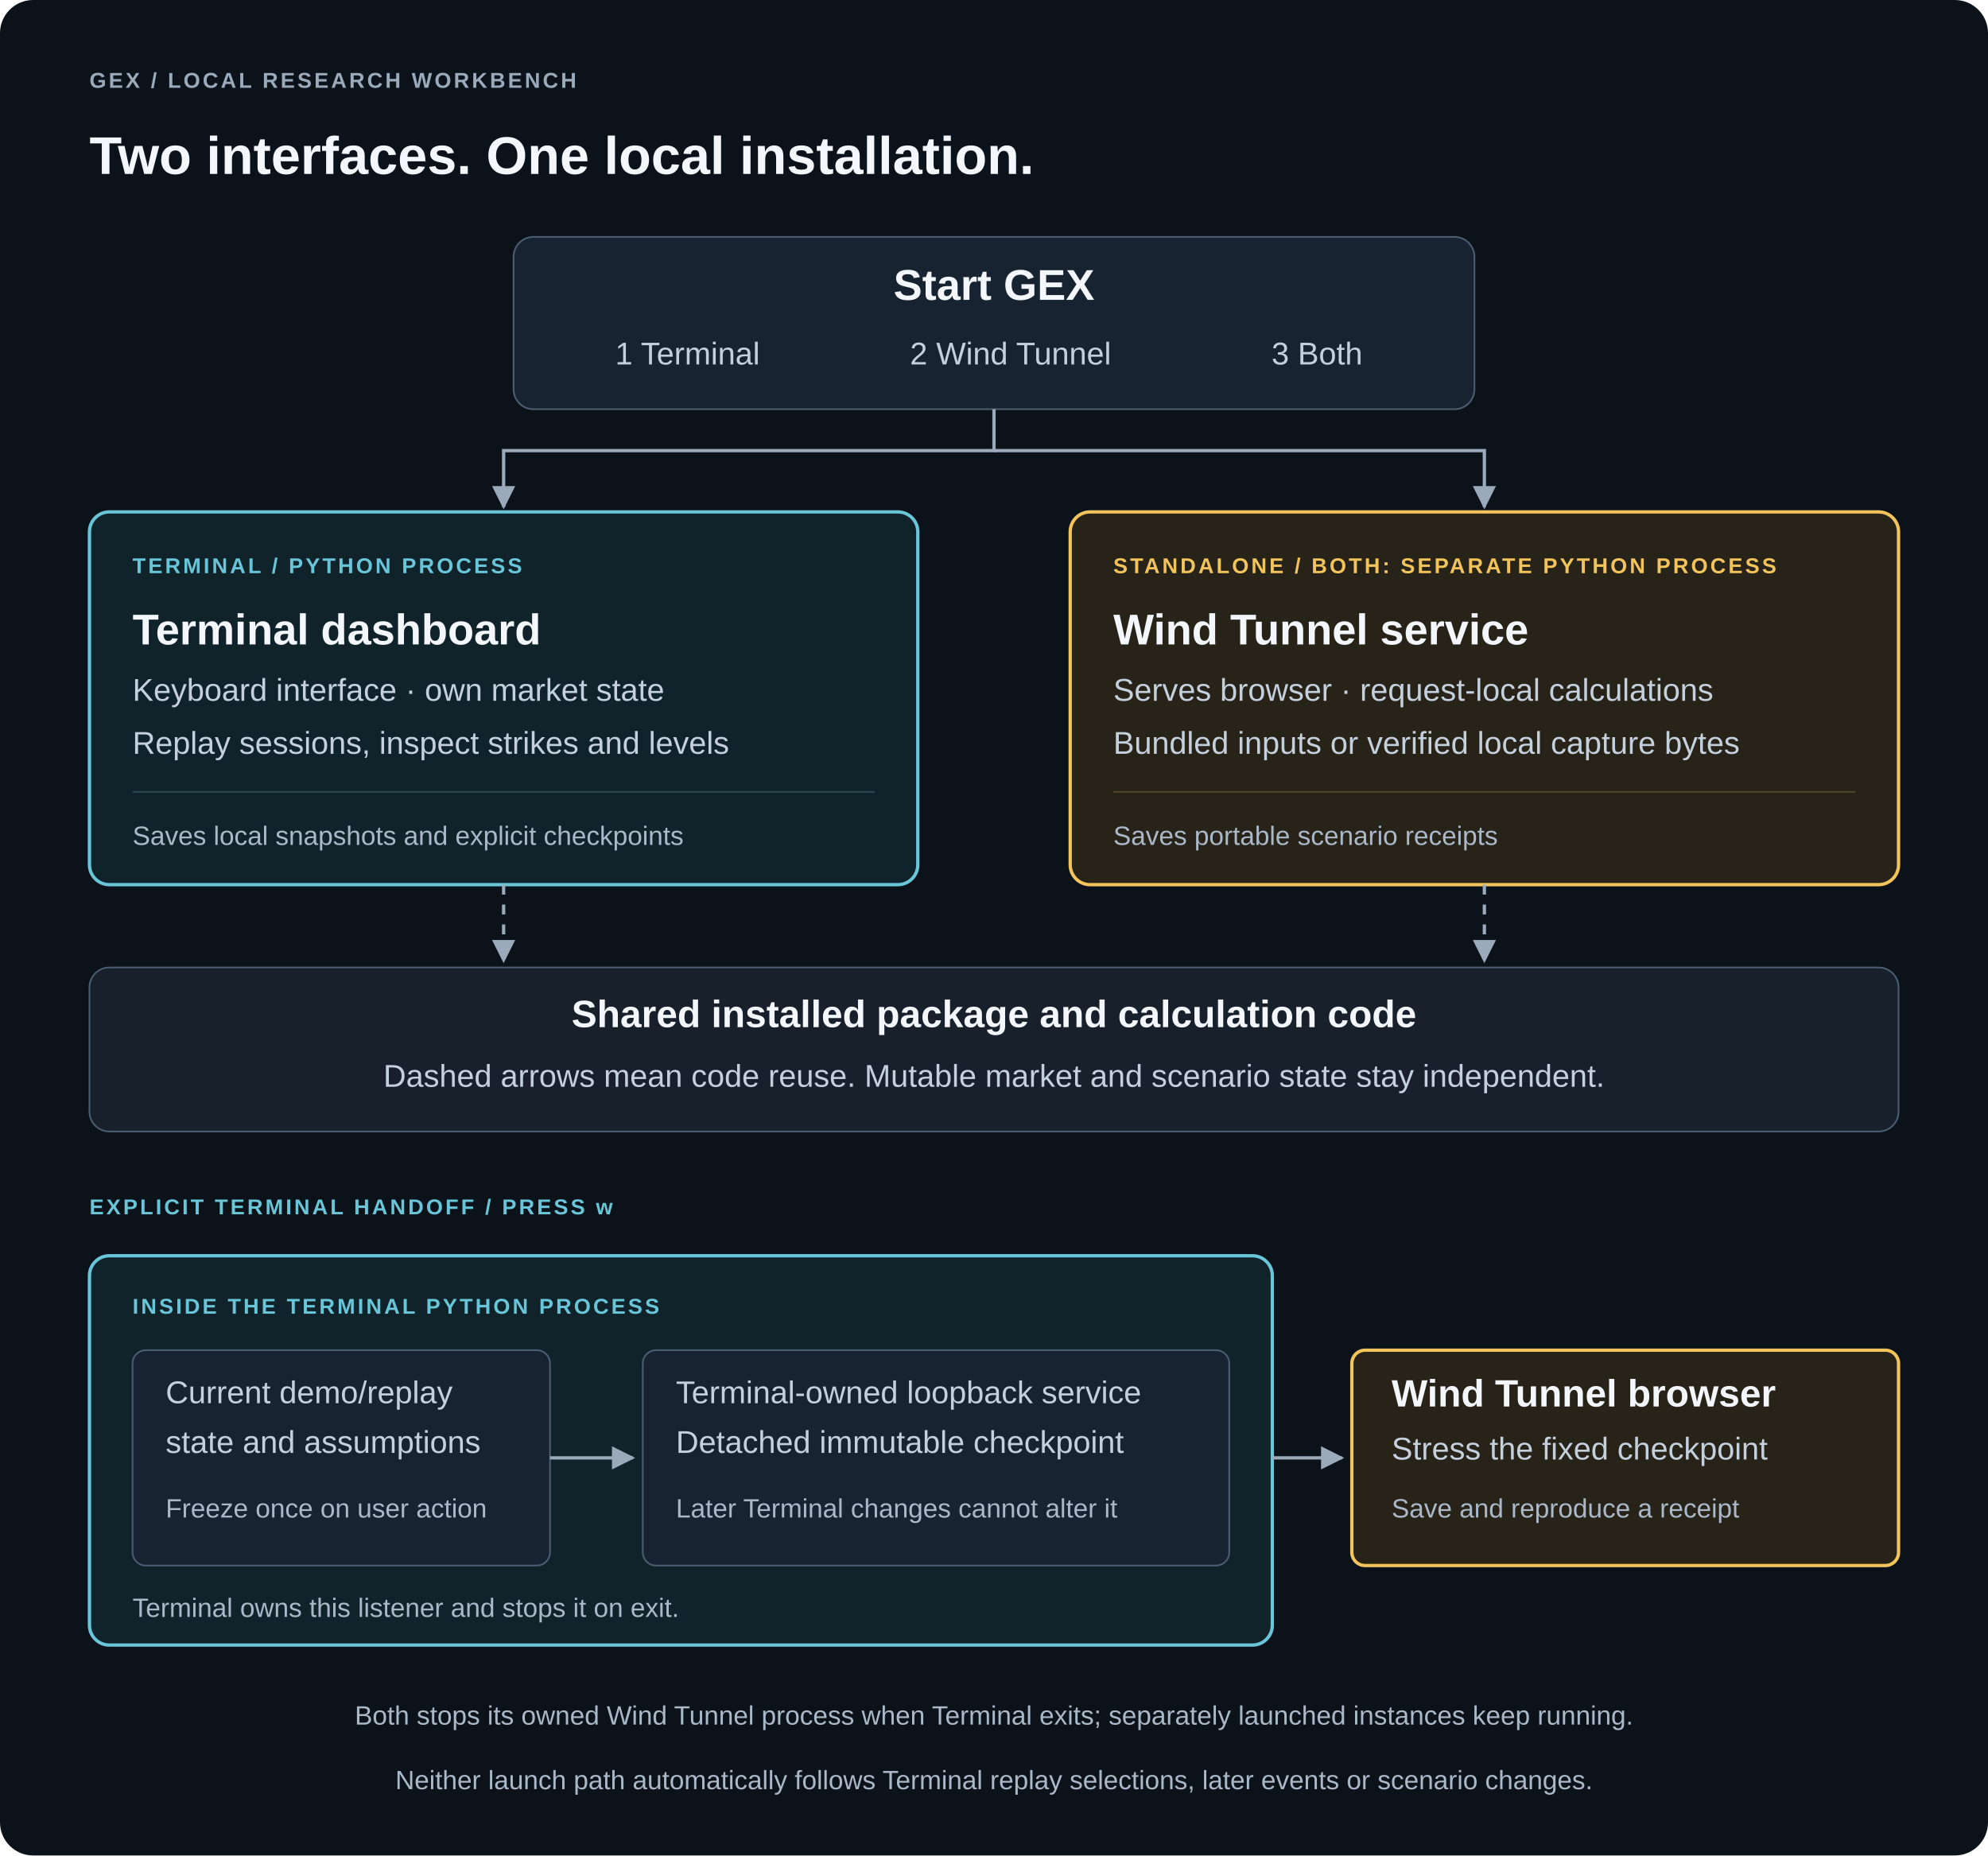
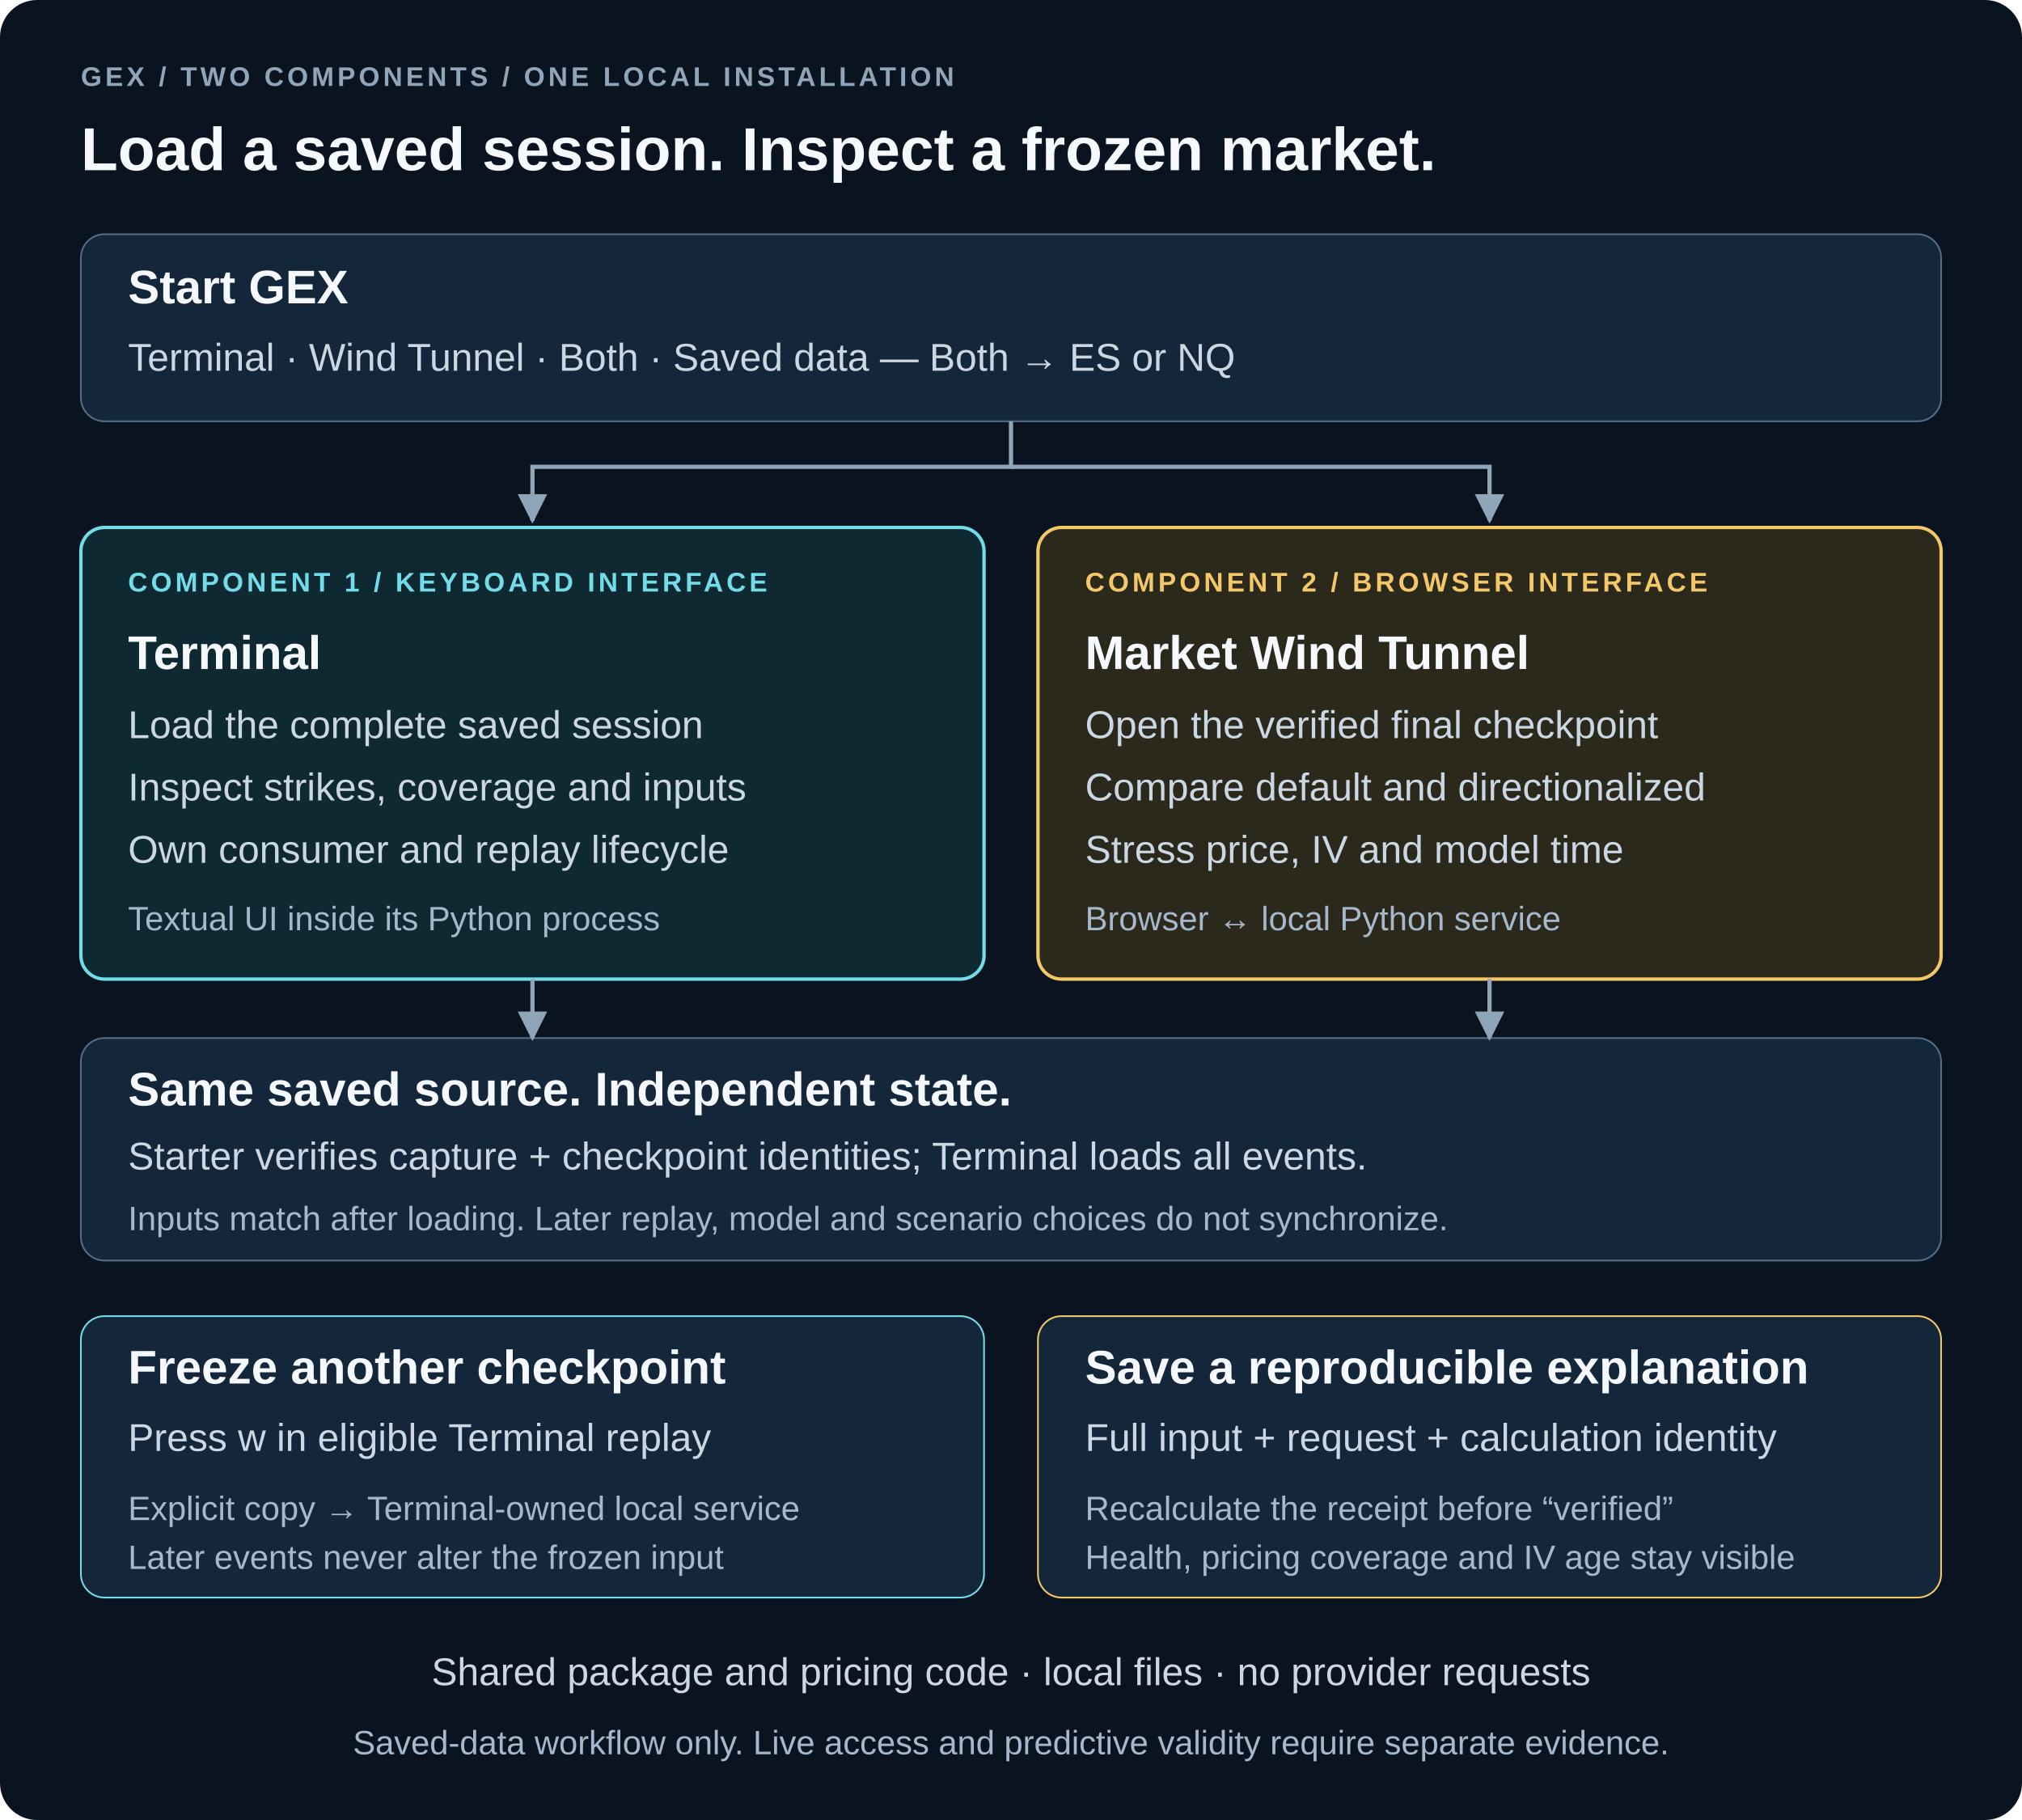
- <svg xmlns="http://www.w3.org/2000/svg" width="1200" height="1120" viewBox="0 0 1200 1120" role="img" aria-labelledby="title description">
+ <svg xmlns="http://www.w3.org/2000/svg" width="1200" height="1080" viewBox="0 0 1200 1080" role="img" aria-labelledby="title description">
  <defs>
    <marker id="arrow" viewBox="0 0 10 10" refX="9" refY="5" markerWidth="7" markerHeight="7" orient="auto-start-reverse">
-       <path d="M0 0 10 5 0 10Z" fill="#9aaabb" />
+       <path d="M0 0 10 5 0 10Z" fill="#91a5b9" />
    </marker>
-     <style>
-       text{font-family:Arial,Helvetica,sans-serif}
-       .heading{font-size:32px;font-weight:700;fill:#f3f6fa}
-       .label{font-size:13px;font-weight:700;letter-spacing:1.5px;fill:#9aaabb}
-       .name{font-size:26px;font-weight:700;fill:#f3f6fa}
-       .body{font-size:19px;fill:#c5d0dd}
-       .small{font-size:16px;fill:#aab8c8}
-       .launch{fill:none;stroke:#9aaabb;stroke-width:2;marker-end:url(#arrow)}
-       .reuse{fill:none;stroke:#9aaabb;stroke-width:2;stroke-dasharray:6 6;marker-end:url(#arrow)}
-     </style>
+     <style>text{font-family:Arial,Helvetica,sans-serif}.eyebrow{font-size:16px;letter-spacing:2px;font-weight:700;fill:#91a5b9}.title{font-size:36px;font-weight:700;fill:#f5f8fc}.name{font-size:28px;font-weight:700;fill:#f5f8fc}.body{font-size:23px;fill:#cbd7e3}.small{font-size:20px;fill:#a6b9cc}.line{stroke:#91a5b9;stroke-width:2.5;fill:none;marker-end:url(#arrow)}.dash{stroke-dasharray:7 6}.cyan{fill:#72dce9}.gold{fill:#f4c869}.purple{fill:#c1b0ff}</style>
  </defs>
-   <rect width="1200" height="1120" rx="20" fill="#0b121a" />
-   <text x="54" y="53" class="label">GEX / LOCAL RESEARCH WORKBENCH</text>
-   <text x="54" y="105" class="heading">Two interfaces. One local installation.</text>
-   <rect x="310" y="143" width="580" height="104" rx="12" fill="#172331" stroke="#4b5d70" />
-   <text x="600" y="181" text-anchor="middle" class="name">Start GEX</text>
-   <text x="415" y="220" text-anchor="middle" class="body">1  Terminal</text>
-   <text x="610" y="220" text-anchor="middle" class="body">2  Wind Tunnel</text>
-   <text x="795" y="220" text-anchor="middle" class="body">3  Both</text>
-   <path d="M600 247 V272 H304 V306" class="launch" />
-   <path d="M600 272 H896 V306" class="launch" />
-   <rect x="54" y="309" width="500" height="225" rx="12" fill="#10232b" stroke="#69c6d8" stroke-width="2" />
-   <text x="80" y="346" class="label" style="fill:#69c6d8">TERMINAL / PYTHON PROCESS</text>
-   <text x="80" y="389" class="name">Terminal dashboard</text>
-   <text x="80" y="423" class="body">Keyboard interface · own market state</text>
-   <text x="80" y="455" class="body">Replay sessions, inspect strikes and levels</text>
-   <path d="M80 478 H528" stroke="#29464f" />
-   <text x="80" y="510" class="small">Saves local snapshots and explicit checkpoints</text>
-   <rect x="646" y="309" width="500" height="225" rx="12" fill="#272319" stroke="#f3c45b" stroke-width="2" />
-   <text x="672" y="346" class="label" style="fill:#f3c45b">STANDALONE / BOTH: SEPARATE PYTHON PROCESS</text>
-   <text x="672" y="389" class="name">Wind Tunnel service</text>
-   <text x="672" y="423" class="body">Serves browser · request-local calculations</text>
-   <text x="672" y="455" class="body">Bundled inputs or verified local capture bytes</text>
-   <path d="M672 478 H1120" stroke="#51462c" />
-   <text x="672" y="510" class="small">Saves portable scenario receipts</text>
-   <path d="M304 534 V580" class="reuse" />
-   <path d="M896 534 V580" class="reuse" />
-   <rect x="54" y="584" width="1092" height="99" rx="12" fill="#17202b" stroke="#4b5d70" />
-   <text x="600" y="620" text-anchor="middle" class="name" style="font-size:23px">Shared installed package and calculation code</text>
-   <text x="600" y="656" text-anchor="middle" class="body">Dashed arrows mean code reuse. Mutable market and scenario state stay independent.</text>
-   <text x="54" y="733" class="label" style="fill:#69c6d8">EXPLICIT TERMINAL HANDOFF / PRESS w</text>
-   <rect x="54" y="758" width="714" height="235" rx="12" fill="#10232b" stroke="#69c6d8" stroke-width="2" />
-   <text x="80" y="793" class="label" style="fill:#69c6d8">INSIDE THE TERMINAL PYTHON PROCESS</text>
-   <rect x="80" y="815" width="252" height="130" rx="8" fill="#172331" stroke="#4b5d70" />
-   <text x="100" y="847" class="body">Current demo/replay</text>
-   <text x="100" y="877" class="body">state and assumptions</text>
-   <text x="100" y="916" class="small">Freeze once on user action</text>
-   <path d="M332 880 H382" class="launch" />
-   <rect x="388" y="815" width="354" height="130" rx="8" fill="#172331" stroke="#4b5d70" />
-   <text x="408" y="847" class="body">Terminal-owned loopback service</text>
-   <text x="408" y="877" class="body">Detached immutable checkpoint</text>
-   <text x="408" y="916" class="small">Later Terminal changes cannot alter it</text>
-   <text x="80" y="976" class="small">Terminal owns this listener and stops it on exit.</text>
-   <path d="M768 880 H810" class="launch" />
-   <rect x="816" y="815" width="330" height="130" rx="8" fill="#272319" stroke="#f3c45b" stroke-width="2" />
-   <text x="840" y="849" class="name" style="font-size:23px">Wind Tunnel browser</text>
-   <text x="840" y="881" class="body">Stress the fixed checkpoint</text>
-   <text x="840" y="916" class="small">Save and reproduce a receipt</text>
-   <text x="600" y="1041" text-anchor="middle" class="small">Both stops its owned Wind Tunnel process when Terminal exits; separately launched instances keep running.</text>
-   <text x="600" y="1080" text-anchor="middle" class="small">Neither launch path automatically follows Terminal replay selections, later events or scenario changes.</text>
+   <rect width="1200" height="1080" rx="22" fill="#0a1420" />
+   <text x="48" y="51" class="eyebrow">GEX / TWO COMPONENTS / ONE LOCAL INSTALLATION</text>
+   <text x="48" y="101" class="title">Load a saved session. Inspect a frozen market.</text>
+   <rect x="48" y="139" width="1104" height="111" rx="14" fill="#14263a" stroke="#526d86" />
+   <text x="76" y="180" class="name">Start GEX</text>
+   <text x="76" y="220" class="body">Terminal · Wind Tunnel · Both · Saved data — Both → ES or NQ</text>
+   <path d="M600 250 V277 H316 V309" class="line" />
+   <path d="M600 277 H884 V309" class="line" />
+   <rect x="48" y="313" width="536" height="268" rx="14" fill="#0f2933" stroke="#72dce9" stroke-width="2" />
+   <text x="76" y="351" class="eyebrow cyan">COMPONENT 1 / KEYBOARD INTERFACE</text>
+   <text x="76" y="397" class="name">Terminal</text>
+   <text x="76" y="438" class="body">Load the complete saved session</text>
+   <text x="76" y="475" class="body">Inspect strikes, coverage and inputs</text>
+   <text x="76" y="512" class="body">Own consumer and replay lifecycle</text>
+   <text x="76" y="552" class="small">Textual UI inside its Python process</text>
+   <rect x="616" y="313" width="536" height="268" rx="14" fill="#2b281c" stroke="#f4c869" stroke-width="2" />
+   <text x="644" y="351" class="eyebrow gold">COMPONENT 2 / BROWSER INTERFACE</text>
+   <text x="644" y="397" class="name">Market Wind Tunnel</text>
+   <text x="644" y="438" class="body">Open the verified final checkpoint</text>
+   <text x="644" y="475" class="body">Compare default and directionalized</text>
+   <text x="644" y="512" class="body">Stress price, IV and model time</text>
+   <text x="644" y="552" class="small">Browser ↔ local Python service</text>
+   <rect x="48" y="616" width="1104" height="132" rx="14" fill="#14263a" stroke="#526d86" />
+   <text x="76" y="656" class="name">Same saved source. Independent state.</text>
+   <text x="76" y="694" class="body">Starter verifies capture + checkpoint identities; Terminal loads all events.</text>
+   <text x="76" y="730" class="small">Inputs match after loading. Later replay, model and scenario choices do not synchronize.</text>
+   <path d="M316 581 V616" class="line" />
+   <path d="M884 581 V616" class="line" />
+   <rect x="48" y="781" width="536" height="167" rx="14" fill="#14263a" stroke="#72dce9" />
+   <text x="76" y="821" class="name">Freeze another checkpoint</text>
+   <text x="76" y="861" class="body">Press w in eligible Terminal replay</text>
+   <text x="76" y="902" class="small">Explicit copy → Terminal-owned local service</text>
+   <text x="76" y="931" class="small">Later events never alter the frozen input</text>
+   <rect x="616" y="781" width="536" height="167" rx="14" fill="#14263a" stroke="#f4c869" />
+   <text x="644" y="821" class="name">Save a reproducible explanation</text>
+   <text x="644" y="861" class="body">Full input + request + calculation identity</text>
+   <text x="644" y="902" class="small">Recalculate the receipt before “verified”</text>
+   <text x="644" y="931" class="small">Health, pricing coverage and IV age stay visible</text>
+   <text x="600" y="1000" text-anchor="middle" class="body">Shared package and pricing code · local files · no provider requests</text>
+   <text x="600" y="1041" text-anchor="middle" class="small">Saved-data workflow only. Live access and predictive validity require separate evidence.</text>
</svg>
